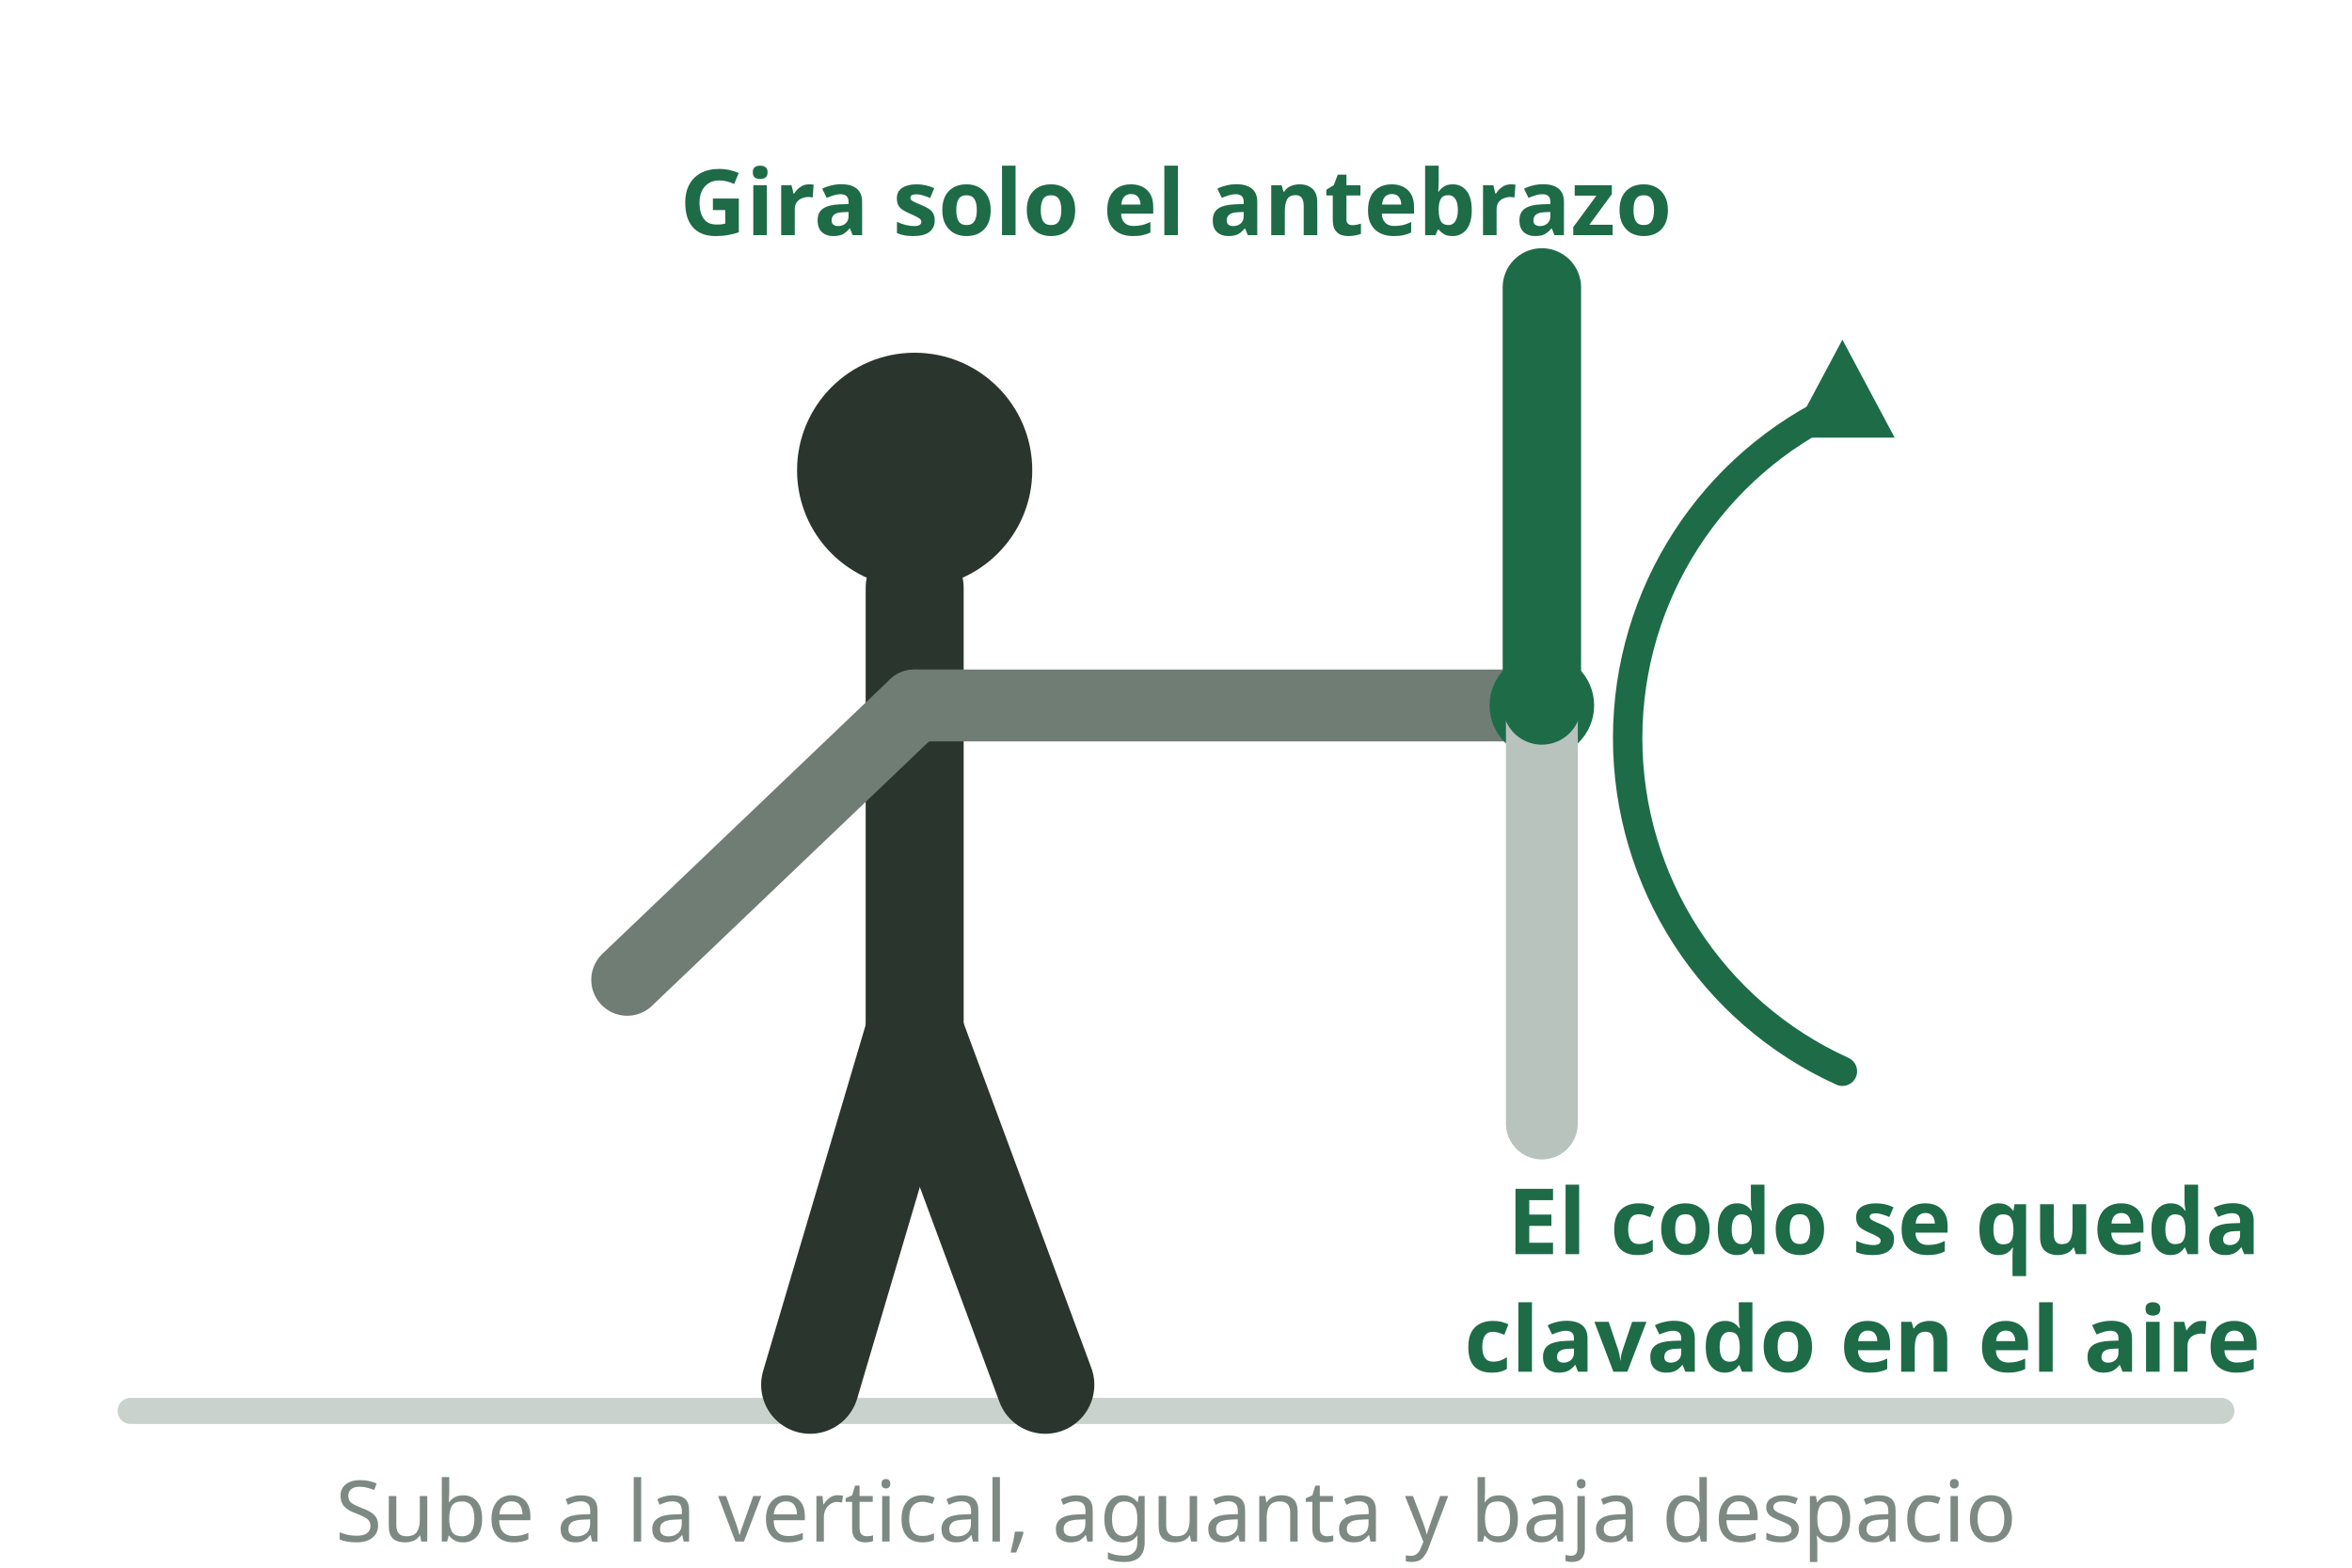
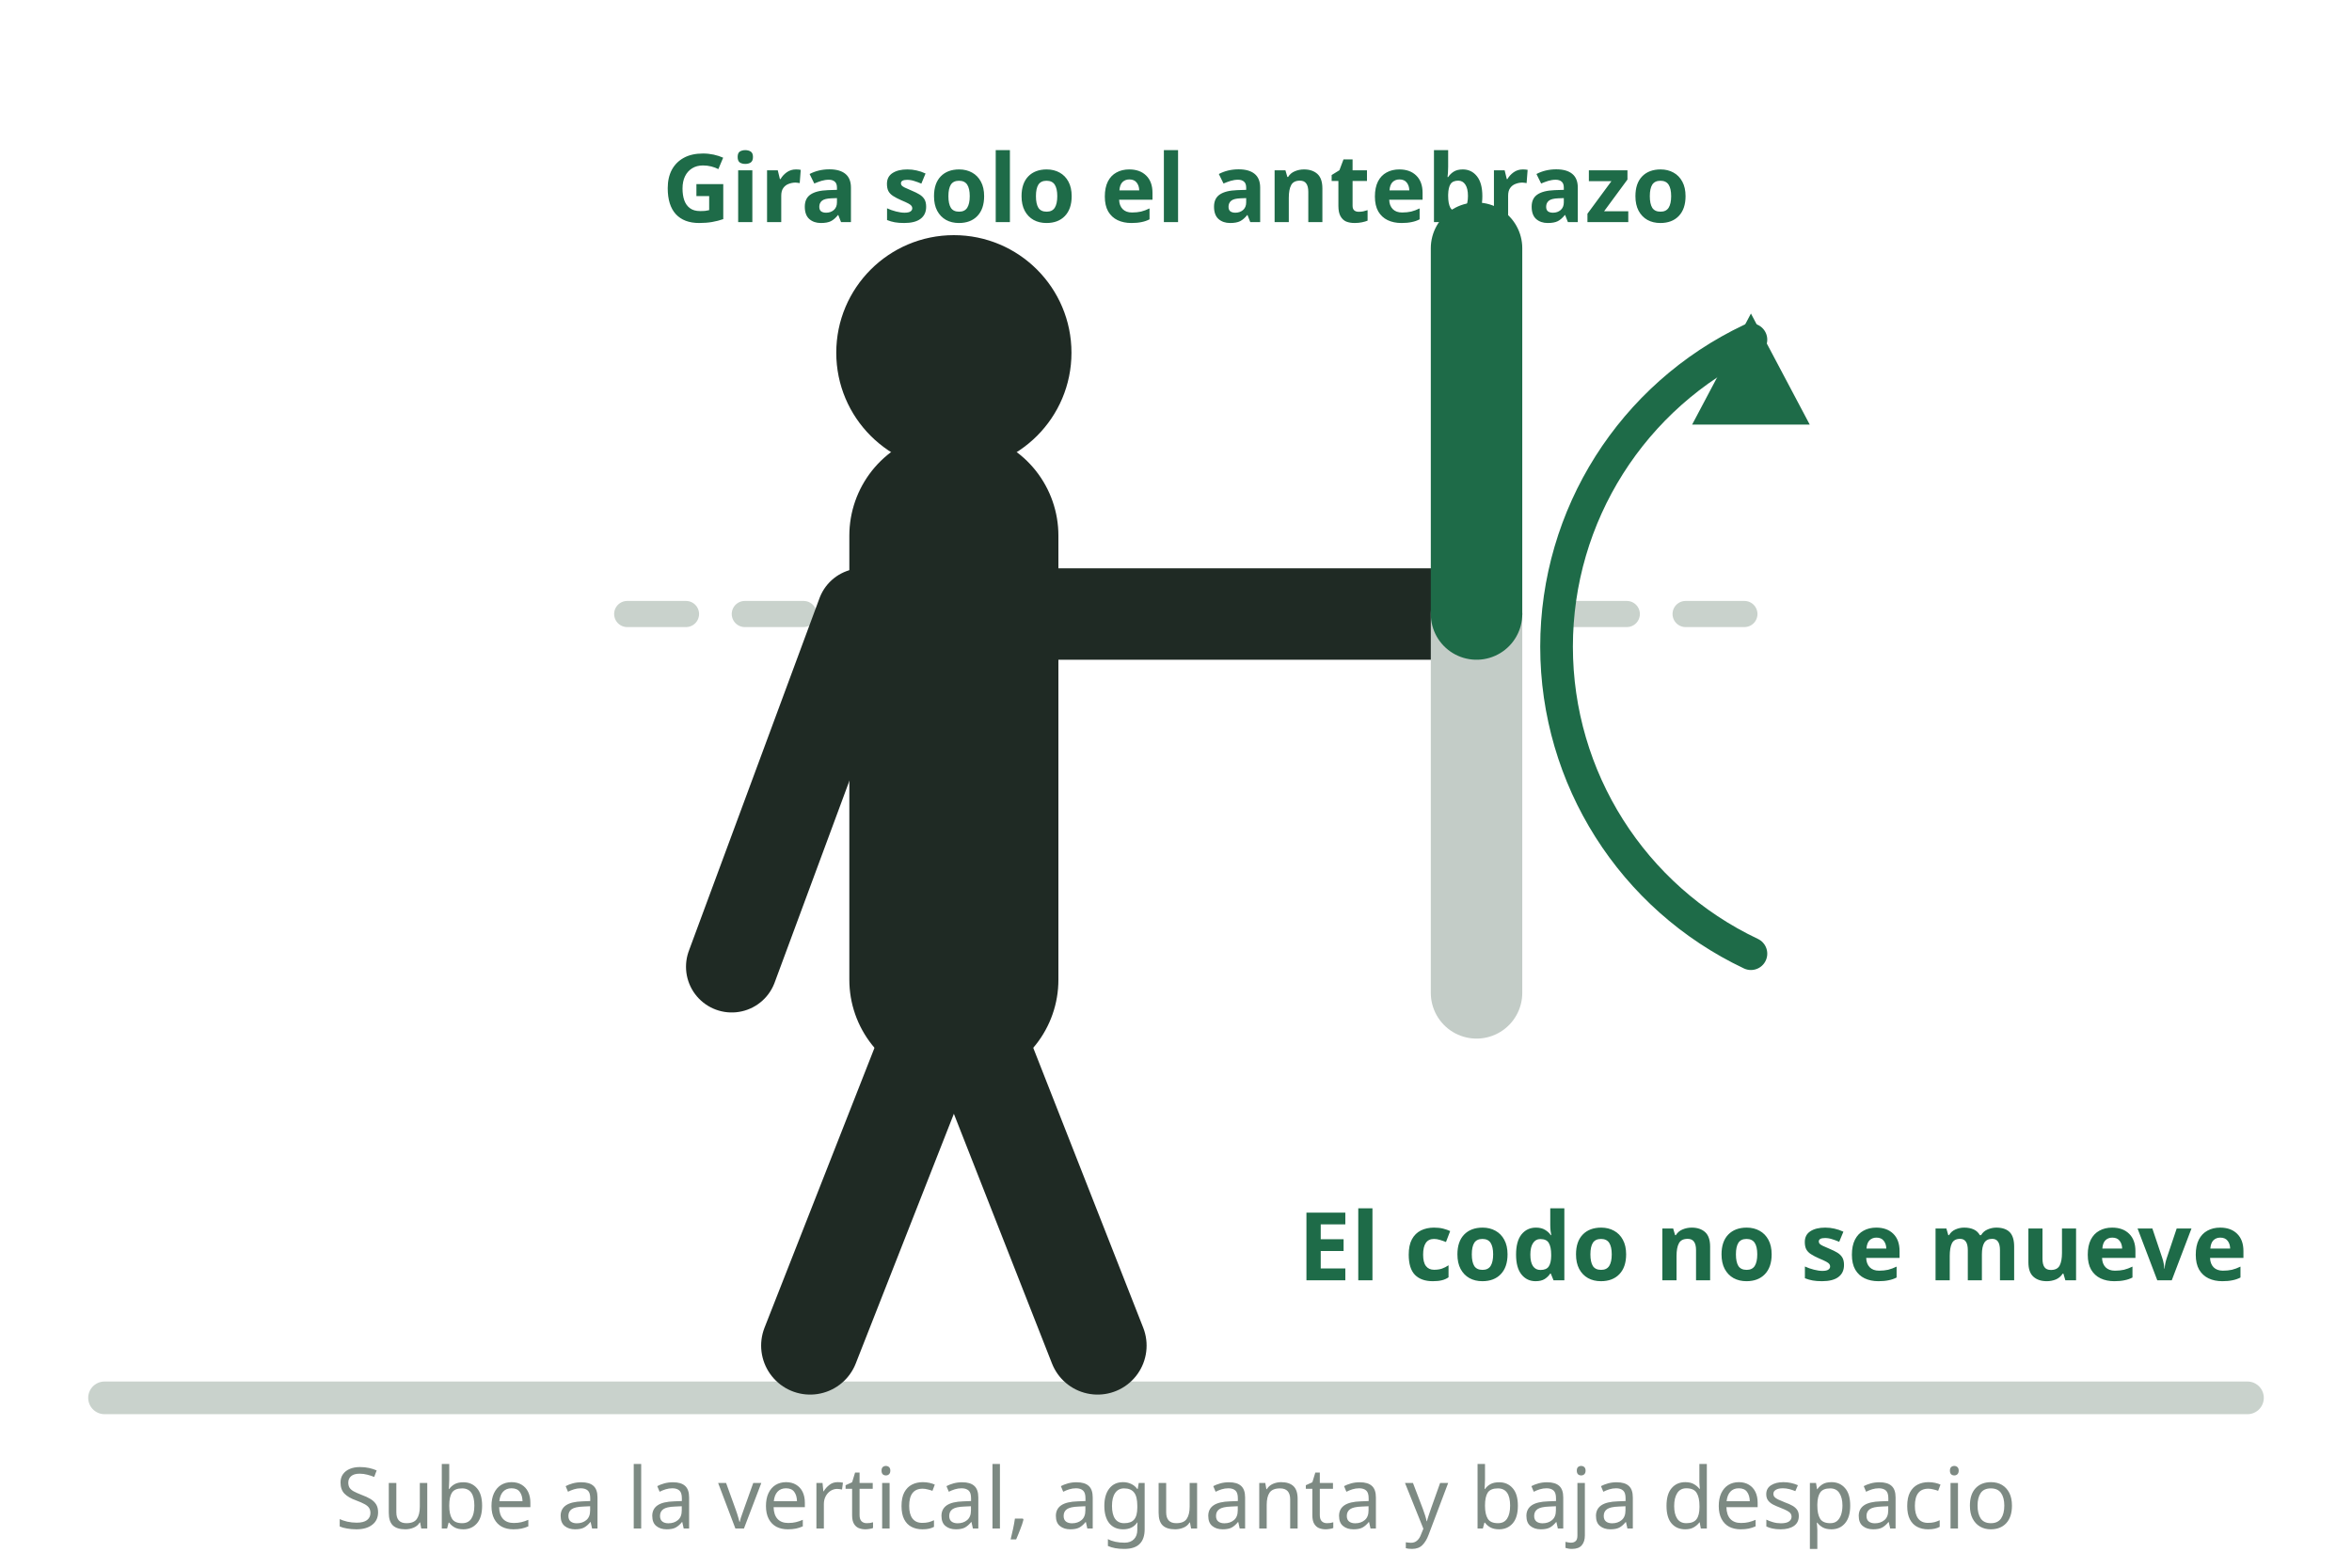
- <svg xmlns="http://www.w3.org/2000/svg" viewBox="0 0 360 240" width="360" height="240" role="img" aria-label="El antebrazo gira hacia arriba hasta la vertical sin que el codo se mueva">
+ <svg xmlns="http://www.w3.org/2000/svg" viewBox="0 0 360 240" width="360" height="240" role="img" aria-label="El antebrazo gira hacia arriba hasta la vertical">
  <style>
-     .suelo { stroke: #c9d2cc; stroke-width: 4; stroke-linecap: round }
-     .pared { stroke: #c9d2cc; stroke-width: 5; stroke-linecap: round }
-     .cuerpo { stroke: #2a352e; stroke-width: 15; stroke-linecap: round; fill: none }
-     .brazo { stroke: #6f7d75; stroke-width: 11; stroke-linecap: round; fill: none }
-     .cabeza { fill: #2a352e }
-     .activo { stroke: #1E6B48; stroke-width: 12; stroke-linecap: round; fill: none }
-     .antes { stroke: #b9c3bd; stroke-width: 11; stroke-linecap: round; fill: none }
-     .banda { stroke: #1E6B48; stroke-width: 3.5; fill: none; stroke-dasharray: 2 6; stroke-linecap: round }
-     .flecha { stroke: #1E6B48; stroke-width: 4.5; fill: none; stroke-linecap: round }
-     .rot { fill: #1E6B48 }
-     .mal { stroke: #c4634f; stroke-width: 5; stroke-linecap: round; fill: none }
-     .malrot { fill: #c4634f }
-     .guia { stroke: #9aa7a0; stroke-width: 3; stroke-dasharray: 6 6; fill: none }
-     .izq { font: 600 14px system-ui, sans-serif; fill: #1E6B48; text-anchor: start }
-     .der { font: 600 14px system-ui, sans-serif; fill: #1E6B48; text-anchor: end }
-     .cen { font: 600 14px system-ui, sans-serif; fill: #1E6B48; text-anchor: middle }
-     .malt { font: 600 14px system-ui, sans-serif; fill: #c4634f; text-anchor: middle }
-     .nota { font: 400 13px system-ui, sans-serif; fill: #7d8a83; text-anchor: middle }
+     .izq { font: 700 14.5px system-ui, sans-serif; fill: #1E6B48; text-anchor: start }
+     .der { font: 700 14.5px system-ui, sans-serif; fill: #1E6B48; text-anchor: end }
+     .cen { font: 700 14.5px system-ui, sans-serif; fill: #1E6B48; text-anchor: middle }
+     .mal { font: 700 14.5px system-ui, sans-serif; fill: #c4634f; text-anchor: middle }
+     .pie { font: 400 13px system-ui, sans-serif; fill: #7d8a83; text-anchor: middle }
  </style>
-   <line class="suelo" x1="20" y1="216" x2="340" y2="216" />
-   <circle class="cabeza" cx="140" cy="72" r="18" />
-   <path class="cuerpo" d="M140 90 V158" />
-   <path class="cuerpo" d="M140 158 L124 212" />
-   <path class="cuerpo" d="M140 158 L160 212" />
-   <path class="brazo" d="M140 108 L96 150" />
-   <path class="brazo" d="M140 108 H236" />
-   <circle class="rot" cx="236" cy="108" r="8" />
-   <path class="antes" d="M236 108 V172" />
-   <path class="activo" d="M236 108 V44" />
-   <path class="flecha" d="M282 164 A 56 56 0 0 1 282 62" />
-   <path class="rot" d="M282 52 l8 15 h-16 z" />
-   <text class="cen" x="180" y="36">Gira solo el antebrazo</text>
-   <text class="der" x="346" y="192">El codo se queda</text>
-   <text class="der" x="346" y="210">clavado en el aire</text>
-   <text class="nota" x="180" y="236">Sube a la vertical, aguanta y baja despacio</text>
+   <line x1="16" y1="214" x2="344" y2="214" stroke="#c9d2cc" stroke-width="5" stroke-linecap="round" />
+   <path d="M96 94 L268 94" stroke="#c9d2cc" stroke-width="4" stroke-dasharray="9 9" stroke-linecap="round" fill="none" />
+   <circle cx="146" cy="54" r="18" fill="#1f2a24" />
+   <path d="M146 82 L146 150" stroke="#1f2a24" stroke-width="32" stroke-linecap="round" stroke-linejoin="round" fill="none" />
+   <path d="M146 150 L124 206" stroke="#1f2a24" stroke-width="15" stroke-linecap="round" stroke-linejoin="round" fill="none" />
+   <path d="M146 150 L168 206" stroke="#1f2a24" stroke-width="15" stroke-linecap="round" stroke-linejoin="round" fill="none" />
+   <path d="M132 94 L112 148" stroke="#1f2a24" stroke-width="14" stroke-linecap="round" stroke-linejoin="round" fill="none" />
+   <path d="M160 94 L226 94" stroke="#1f2a24" stroke-width="14" stroke-linecap="round" stroke-linejoin="round" fill="none" />
+   <path d="M226 94 L226 152" stroke="#c3ccc7" stroke-width="14" stroke-linecap="round" stroke-linejoin="round" fill="none" />
+   <path d="M226 94 L226 38" stroke="#1E6B48" stroke-width="14" stroke-linecap="round" stroke-linejoin="round" fill="none" />
+   <path d="M268 146 A 52 52 0 0 1 268 52" stroke="#1E6B48" stroke-width="5" fill="none" stroke-linecap="round" />
+   <path d="M268 48 l-9 17 h18 z" fill="#1E6B48" transform="rotate(0 268 48)" />
+   <text class="cen" x="180" y="34">Gira solo el antebrazo</text>
+   <text class="der" x="344" y="196">El codo no se mueve</text>
+   <text class="pie" x="180" y="234">Sube a la vertical, aguanta y baja despacio</text>
</svg>
